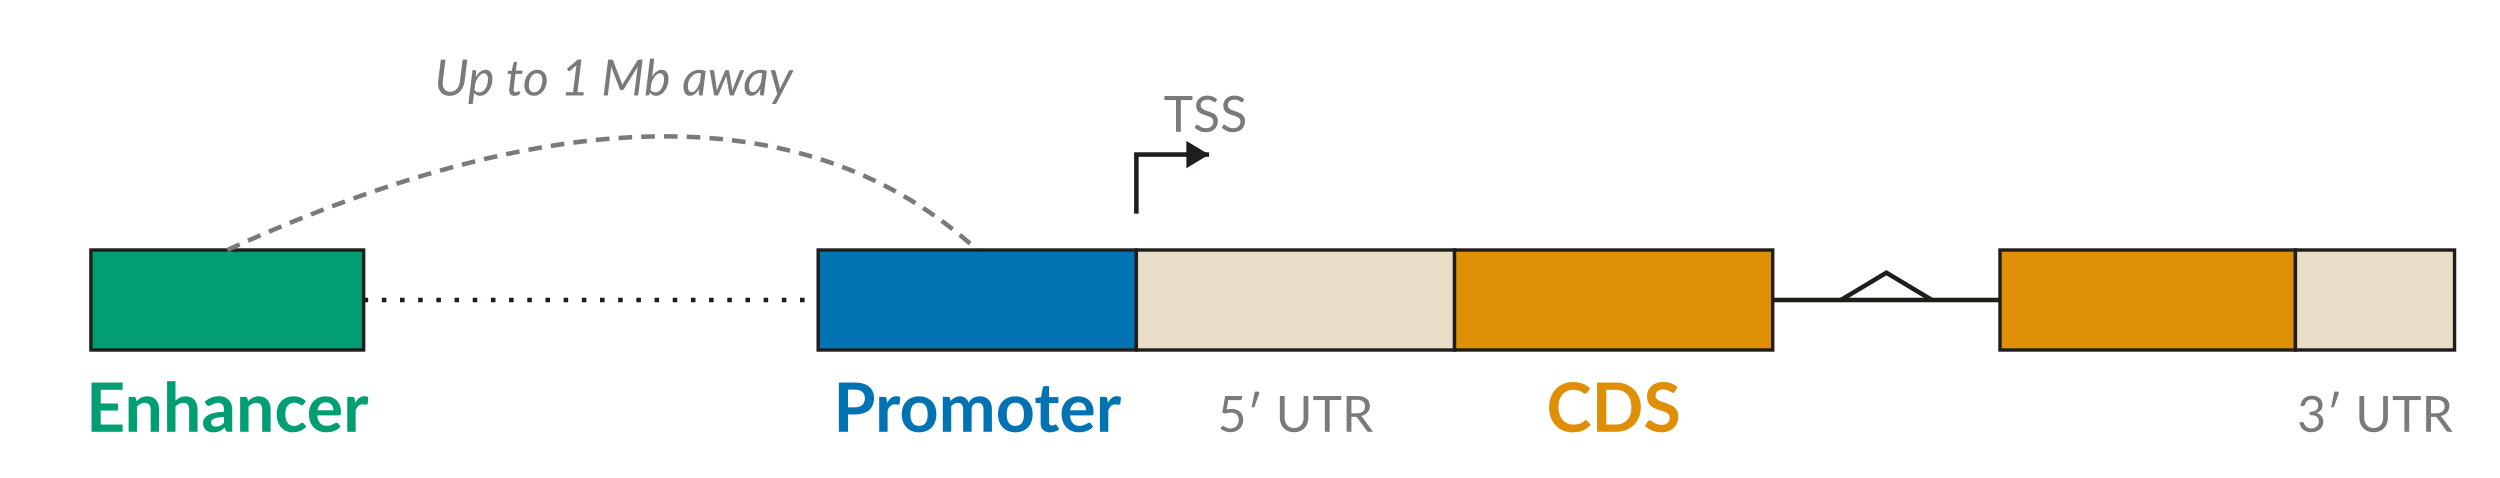
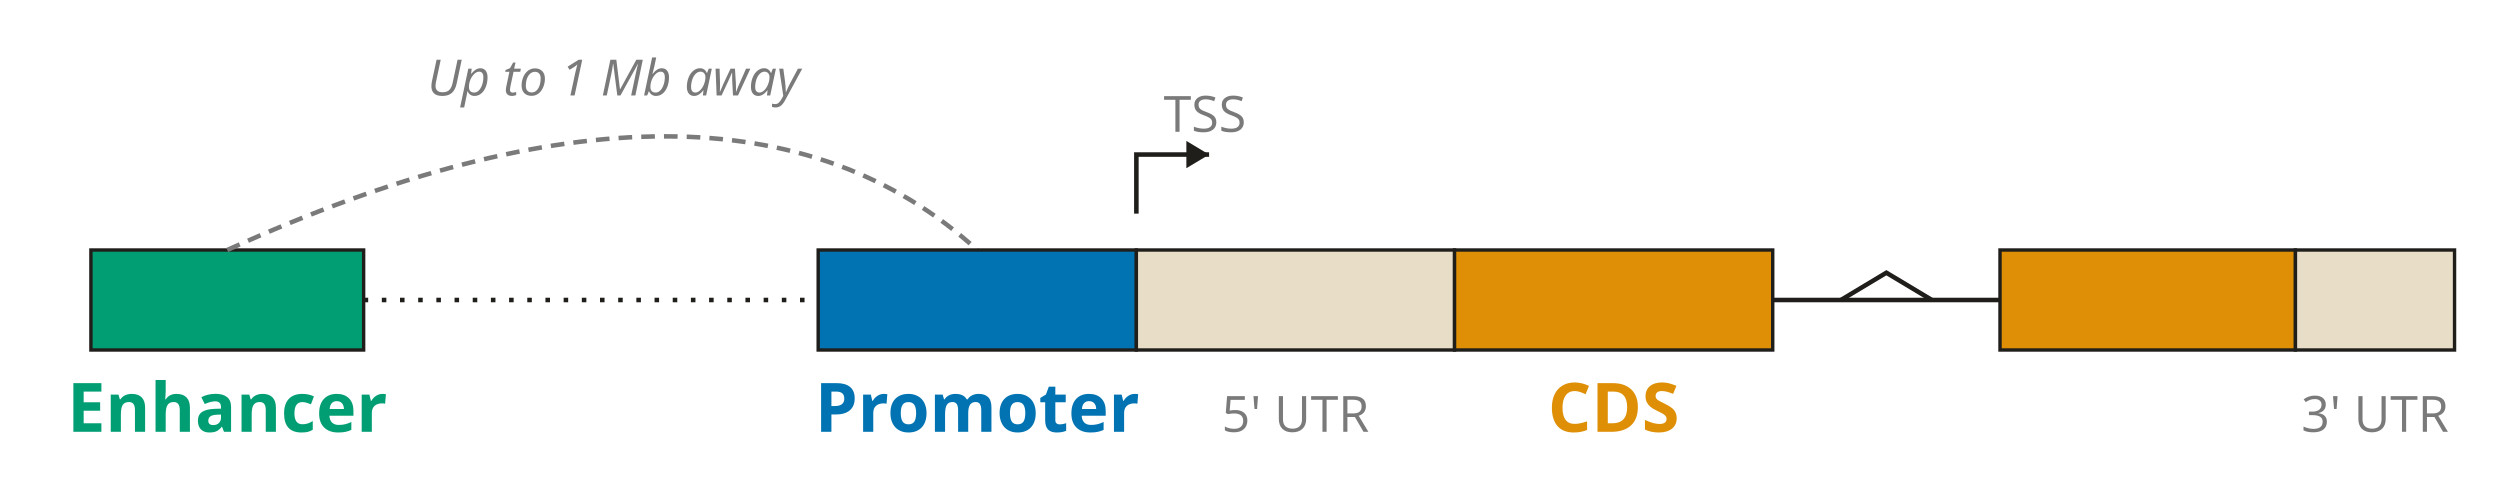
<svg xmlns="http://www.w3.org/2000/svg" viewBox="0 0 1100 210" preserveAspectRatio="xMidYMid meet">
  <defs>
    <style>
      .ink   { fill: #1f1e1b; }
      .muted { fill: #7a7a7a; }
-       .label-bold { font-family: 'Lato', sans-serif; font-size: 32px; font-weight: 700; }
-       .clade { font-family: 'Lato', sans-serif; font-size: 30px; }
+       .label-bold { font-family: 'Open Sans', sans-serif; font-size: 32px; font-weight: 700; }
+       .clade { font-family: 'Open Sans', sans-serif; font-size: 30px; }
      /* Smaller variant for non-focal regions (UTRs) so they don't crowd
         the focal Promoter/CDS/Enhancer labels at the new size. */
-       .clade-small { font-family: 'Lato', sans-serif; font-size: 22px; }
-       .micro { font-family: 'Lato', sans-serif; font-size: 22px; }
+       .clade-small { font-family: 'Open Sans', sans-serif; font-size: 22px; }
+       .micro { font-family: 'Open Sans', sans-serif; font-size: 22px; }
    </style>
  </defs>
  <g transform="translate(40, 50)">
    <rect x="0" y="60" width="120" height="44" fill="#029e73" stroke="#1f1e1b" stroke-width="1.5" />
    <path d="M 60 60 Q 280 -40 390 60" stroke="#7a7a7a" stroke-width="2" stroke-dasharray="6 4" fill="none" />
    <text x="230" y="-8" text-anchor="middle" class="micro" fill="#7a7a7a" font-style="italic">Up to 1 Mb away</text>
    <line x1="120" y1="82" x2="320" y2="82" stroke="#1f1e1b" stroke-width="2" stroke-dasharray="2 6" />
    <rect x="320" y="60" width="140" height="44" fill="#0173b2" stroke="#1f1e1b" stroke-width="1.5" />
    <path d="M 460 44 L 460 18 L 492 18" stroke="#1f1e1b" stroke-width="2" fill="none" />
    <polygon points="492,18 482,12 482,24" fill="#1f1e1b" />
    <text x="472" y="8" text-anchor="start" class="micro muted">TSS</text>
    <rect x="460" y="60" width="140" height="44" fill="#e8dec8" stroke="#1f1e1b" stroke-width="1.5" />
    <rect x="600" y="60" width="140" height="44" fill="#de8f05" stroke="#1f1e1b" stroke-width="1.5" />
    <line x1="740" y1="82" x2="840" y2="82" stroke="#1f1e1b" stroke-width="2" />
    <polyline points="770,82 790,70 810,82" stroke="#1f1e1b" stroke-width="2" fill="none" />
    <rect x="840" y="60" width="130" height="44" fill="#de8f05" stroke="#1f1e1b" stroke-width="1.5" />
    <rect x="970" y="60" width="70" height="44" fill="#e8dec8" stroke="#1f1e1b" stroke-width="1.5" />
    <text x="60" y="140" text-anchor="middle" class="clade" fill="#029e73" font-weight="700">Enhancer</text>
    <text x="390" y="140" text-anchor="middle" class="clade" fill="#0173b2" font-weight="700">Promoter</text>
    <text x="530" y="140" text-anchor="middle" class="clade-small muted">5′ UTR</text>
    <text x="670" y="140" text-anchor="middle" class="clade" fill="#de8f05" font-weight="700">CDS</text>
    <text x="1005" y="140" text-anchor="middle" class="clade-small muted">3′ UTR</text>
  </g>
</svg>
